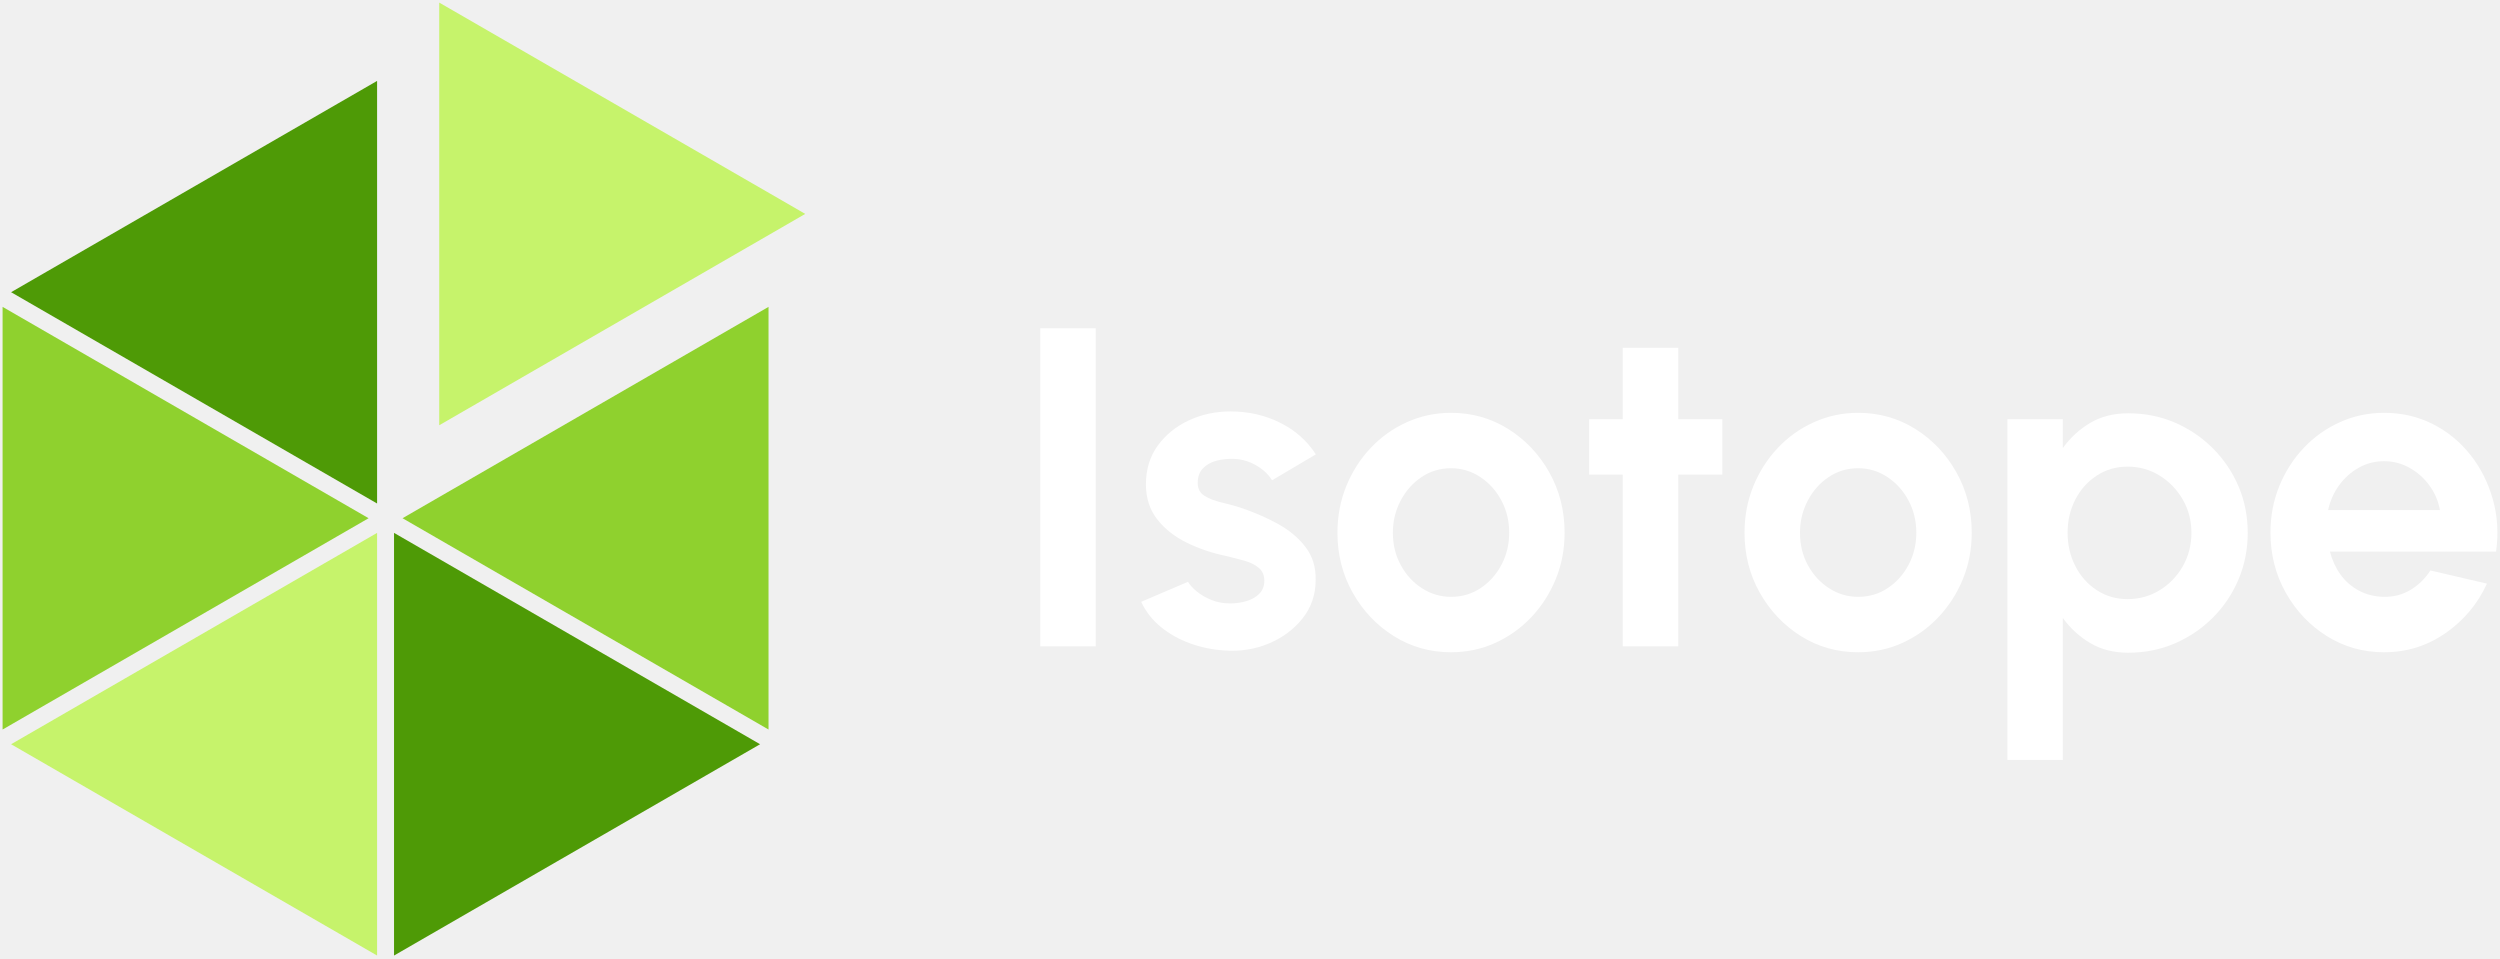
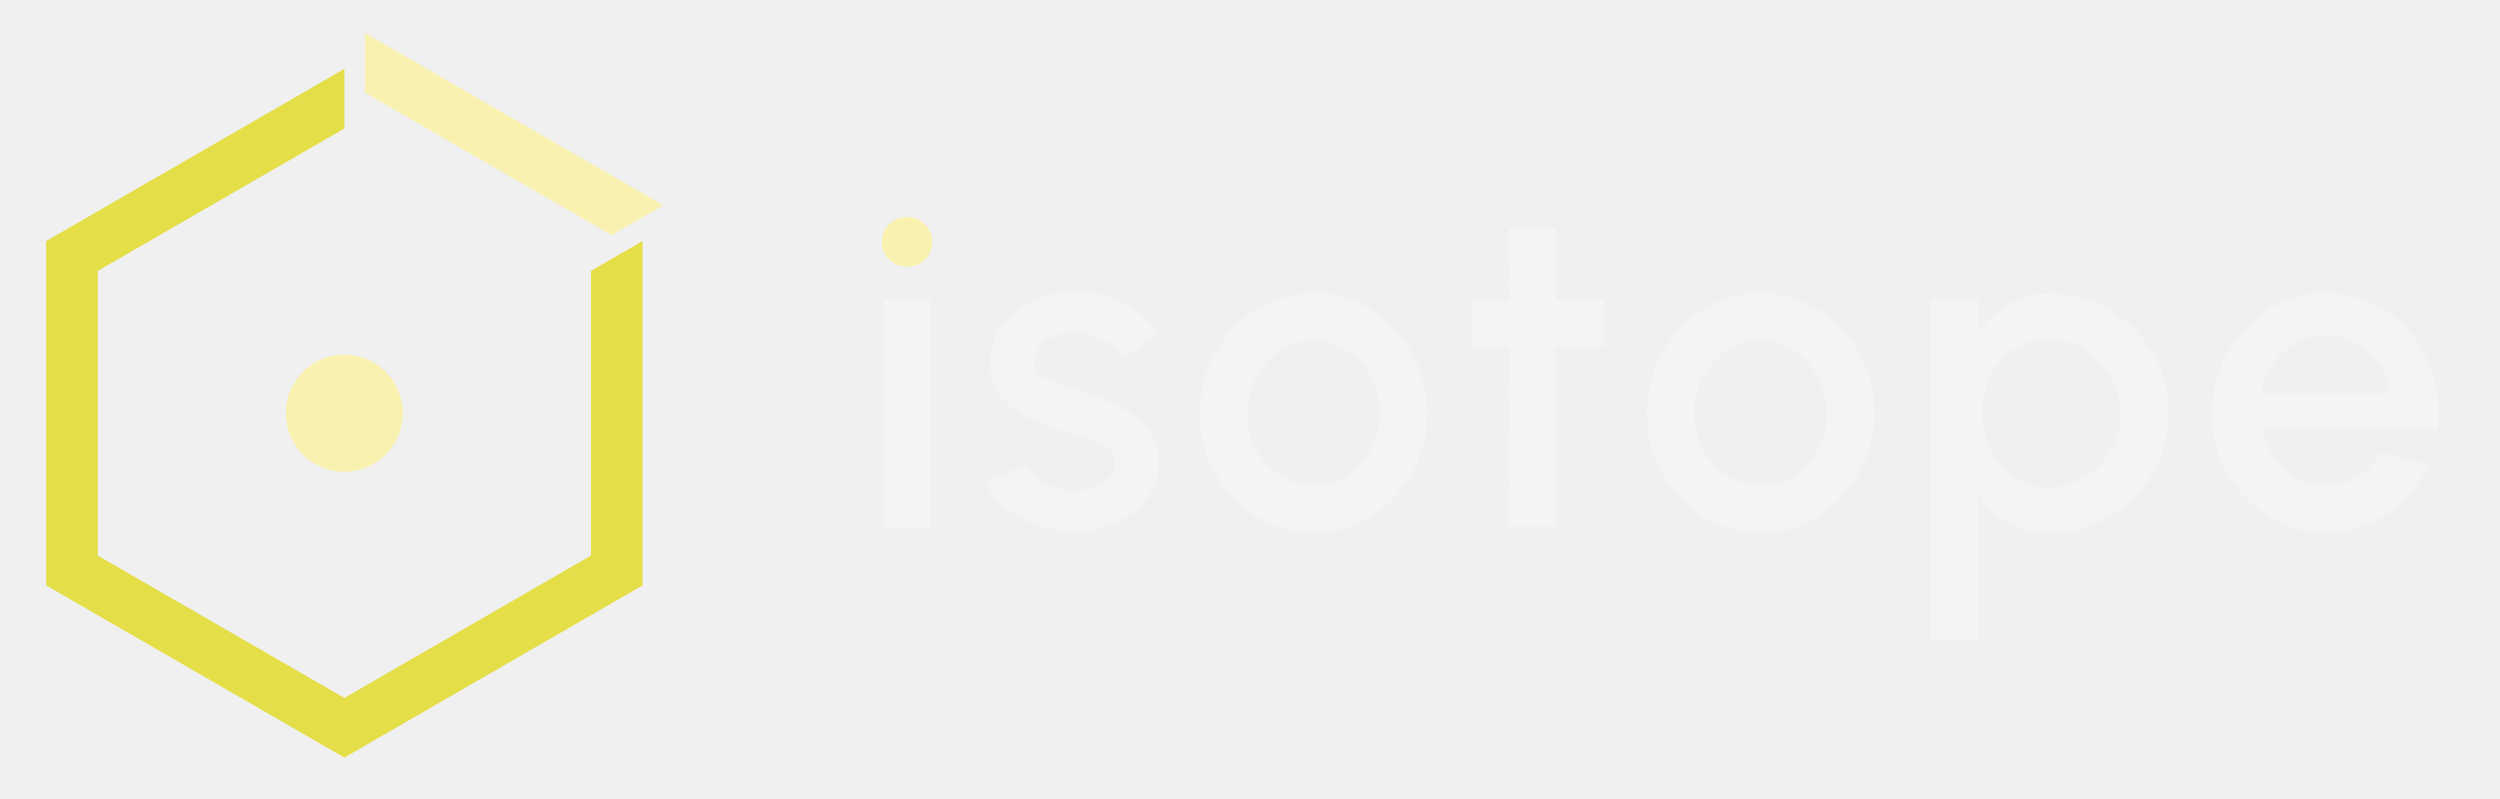
- <svg xmlns="http://www.w3.org/2000/svg" viewBox="0 0 482.71 185">
-   <polygon fill="#C6F36B" points="84.81,82.11 84.81,0.5 155.48,41.3" />
-   <polygon fill="#8FD12E" points="77.72,100.06 148.39,59.25 148.39,140.86" />
-   <polygon fill="#4E9A06" points="76.08,102.89 146.76,143.7 76.08,184.5" />
-   <polygon fill="#C6F36B" points="72.81,102.89 72.81,184.5 2.14,143.7" />
-   <polygon fill="#8FD12E" points="71.17,100.06 0.5,140.86 0.5,59.25" />
-   <polygon fill="#4E9A06" points="72.81,97.22 2.14,56.42 72.81,15.62" />
-   <path fill="#FFFFFF" d="M200.86 124.8V63.39H211.57V124.8Z" />
-   <path fill="#FFFFFF" d="M236.35 125.59Q232.93 125.37 229.75 124.21Q226.57 123.05 224.11 121.03Q221.66 119.01 220.34 116.2L229.38 112.34Q229.9 113.22 231.09 114.21Q232.27 115.19 233.92 115.85Q235.56 116.51 237.54 116.51Q239.2 116.51 240.72 116.05Q242.23 115.59 243.17 114.62Q244.12 113.66 244.12 112.12Q244.12 110.5 243 109.6Q241.88 108.7 240.19 108.24Q238.5 107.78 236.92 107.39Q232.75 106.55 229.18 104.8Q225.6 103.04 223.43 100.26Q221.26 97.47 221.26 93.52Q221.26 89.18 223.56 86.02Q225.87 82.87 229.57 81.16Q233.28 79.44 237.58 79.44Q242.8 79.44 247.16 81.62Q251.53 83.79 254.07 87.73L245.61 92.74Q244.99 91.68 243.9 90.78Q242.8 89.88 241.4 89.29Q239.99 88.7 238.46 88.61Q236.48 88.52 234.86 88.96Q233.24 89.4 232.25 90.45Q231.26 91.51 231.26 93.26Q231.26 94.93 232.58 95.74Q233.89 96.55 235.76 96.99Q237.62 97.43 239.33 97.96Q243.19 99.23 246.59 101.07Q249.99 102.91 252.05 105.59Q254.12 108.26 254.03 111.99Q254.03 116.25 251.48 119.43Q248.94 122.61 244.93 124.27Q240.91 125.94 236.35 125.59Z" />
-   <path fill="#FFFFFF" d="M280.17 125.94Q274.12 125.94 269.14 122.83Q264.16 119.71 261.2 114.47Q258.24 109.23 258.24 102.87Q258.24 98.04 259.95 93.85Q261.66 89.66 264.67 86.48Q267.67 83.3 271.66 81.51Q275.65 79.71 280.17 79.71Q286.22 79.71 291.2 82.82Q296.18 85.94 299.14 91.2Q302.1 96.46 302.1 102.87Q302.1 107.65 300.39 111.82Q298.68 115.98 295.68 119.16Q292.67 122.34 288.7 124.14Q284.73 125.94 280.17 125.94ZM280.17 115.24Q283.37 115.24 285.92 113.53Q288.46 111.82 289.93 109.01Q291.4 106.2 291.4 102.87Q291.4 99.45 289.89 96.62Q288.37 93.79 285.81 92.1Q283.24 90.41 280.17 90.41Q277.01 90.41 274.47 92.12Q271.93 93.83 270.43 96.68Q268.94 99.53 268.94 102.87Q268.94 106.33 270.48 109.14Q272.01 111.95 274.58 113.59Q277.14 115.24 280.17 115.24Z" />
-   <path fill="#FFFFFF" d="M332.55 91.64H324.04V124.8H313.33V91.64H306.84V80.94H313.33V67.16H324.04V80.94H332.55Z" />
-   <path fill="#FFFFFF" d="M358.78 125.94Q352.72 125.94 347.74 122.83Q342.77 119.71 339.8 114.47Q336.84 109.23 336.84 102.87Q336.84 98.04 338.55 93.85Q340.27 89.66 343.27 86.48Q346.27 83.3 350.27 81.51Q354.26 79.71 358.78 79.71Q364.83 79.71 369.81 82.82Q374.79 85.94 377.75 91.2Q380.71 96.46 380.71 102.87Q380.71 107.65 379 111.82Q377.29 115.98 374.28 119.16Q371.28 122.34 367.31 124.14Q363.34 125.94 358.78 125.94ZM358.78 115.24Q361.98 115.24 364.52 113.53Q367.07 111.82 368.54 109.01Q370.01 106.2 370.01 102.87Q370.01 99.45 368.49 96.62Q366.98 93.79 364.41 92.1Q361.85 90.41 358.78 90.41Q355.62 90.41 353.07 92.12Q350.53 93.83 349.04 96.68Q347.55 99.53 347.55 102.87Q347.55 106.33 349.08 109.14Q350.62 111.95 353.18 113.59Q355.75 115.24 358.78 115.24Z" />
-   <path fill="#FFFFFF" d="M398.3 146.73H387.6V80.94H398.3V86.51Q400.45 83.52 403.58 81.66Q406.72 79.8 410.93 79.8Q415.76 79.8 419.92 81.59Q424.09 83.39 427.27 86.57Q430.45 89.75 432.23 93.92Q434 98.09 434 102.87Q434 107.65 432.23 111.86Q430.45 116.07 427.27 119.25Q424.09 122.43 419.92 124.23Q415.76 126.03 410.93 126.03Q406.72 126.03 403.58 124.16Q400.45 122.3 398.3 119.32ZM410.8 90.1Q407.47 90.1 404.83 91.84Q402.2 93.57 400.71 96.46Q399.22 99.36 399.22 102.87Q399.22 106.38 400.71 109.29Q402.2 112.21 404.83 113.94Q407.47 115.68 410.8 115.68Q414.18 115.68 416.98 113.97Q419.79 112.25 421.46 109.34Q423.13 106.42 423.13 102.87Q423.13 99.36 421.46 96.46Q419.79 93.57 417.01 91.84Q414.22 90.1 410.8 90.1Z" />
-   <path fill="#FFFFFF" d="M460.32 125.94Q454.27 125.94 449.29 122.83Q444.31 119.71 441.35 114.45Q438.39 109.18 438.39 102.82Q438.39 98.04 440.1 93.85Q441.81 89.66 444.82 86.48Q447.82 83.3 451.81 81.51Q455.8 79.71 460.32 79.71Q465.45 79.71 469.73 81.88Q474.01 84.05 476.99 87.82Q479.97 91.59 481.33 96.42Q482.69 101.24 481.95 106.51H449.88Q450.5 108.96 451.9 110.92Q453.3 112.87 455.45 114.03Q457.6 115.19 460.32 115.24Q463.13 115.28 465.43 113.9Q467.74 112.52 469.27 110.15L480.19 112.69Q477.52 118.53 472.21 122.23Q466.9 125.94 460.32 125.94ZM449.53 98.48H471.11Q470.63 95.85 469.07 93.72Q467.52 91.59 465.23 90.32Q462.95 89.05 460.32 89.05Q457.69 89.05 455.45 90.3Q453.22 91.55 451.66 93.68Q450.1 95.81 449.53 98.48Z" />
+ <svg xmlns="http://www.w3.org/2000/svg" viewBox="0 0 726 232">
+   <path fill="#e4de48" d="M186.60 70.00L186.60 170.00L100.00 220.00L13.40 170.00L13.40 70.00L100.00 20.00L100.00 37.32L28.40 78.66L28.40 161.34L100.00 202.68L171.60 161.34L171.60 78.66Z" />
+   <path fill="#f9f1af" d="M106.00 9.61L192.60 59.61L177.60 68.27L106.00 26.93Z" />
+   <circle fill="#f9f1af" cx="100.00" cy="120.00" r="17.00" />
+   <path fill="#f9f1af" d="M263.516 77.43Q260.348 77.43 258.236 75.384Q256.124 73.338 256.124 70.236Q256.124 67.2 258.236 65.121Q260.348 63.042 263.45 63.042Q266.486 63.042 268.598 65.121Q270.71 67.2 270.71 70.236Q270.71 73.338 268.631 75.384Q266.552 77.43 263.516 77.43Z" />
+   <path fill="#f4f5f2" d="M256.52 87.0H270.248V153.0H256.52Z" />
+   <path fill="#f4f5f2" d="M310.508 154.254Q305.294 153.924 300.344 152.142Q295.394 150.36 291.665 147.291Q287.936 144.222 286.088 140.064L297.77 135.048Q298.628 136.83 300.773 138.546Q302.918 140.262 305.822 141.351Q308.726 142.44 311.894 142.44Q314.996 142.44 317.669 141.549Q320.342 140.658 322.058 138.81Q323.774 136.962 323.774 134.388Q323.774 131.484 321.827 129.867Q319.88 128.25 316.976 127.392Q314.072 126.534 311.168 125.742Q304.7 124.29 299.321 121.749Q293.942 119.208 290.774 115.215Q287.606 111.222 287.606 105.414Q287.606 99.078 291.038 94.425Q294.47 89.772 300.047 87.264Q305.624 84.756 311.96 84.756Q319.88 84.756 326.48 88.122Q333.08 91.488 336.578 97.362L325.688 103.83Q324.698 101.85 322.718 100.266Q320.738 98.682 318.23 97.725Q315.722 96.768 313.016 96.636Q309.65 96.504 306.779 97.395Q303.908 98.286 302.192 100.2Q300.476 102.114 300.476 105.084Q300.476 107.988 302.522 109.407Q304.568 110.826 307.703 111.684Q310.838 112.542 314.138 113.598Q320.012 115.446 325.16 118.119Q330.308 120.792 333.476 124.686Q336.644 128.58 336.512 134.19Q336.512 140.394 332.783 145.08Q329.054 149.766 323.114 152.208Q317.174 154.65 310.508 154.254Z" />
+   <path fill="#f4f5f2" d="M381.458 154.716Q372.35 154.716 364.859 150.03Q357.368 145.344 352.913 137.457Q348.458 129.57 348.458 120.0Q348.458 112.74 351.032 106.437Q353.606 100.134 358.127 95.349Q362.648 90.564 368.654 87.858Q374.66 85.152 381.458 85.152Q390.566 85.152 398.057 89.838Q405.548 94.524 410.003 102.444Q414.458 110.364 414.458 120.0Q414.458 127.194 411.884 133.464Q409.31 139.734 404.789 144.519Q400.268 149.304 394.295 152.01Q388.322 154.716 381.458 154.716ZM381.458 140.988Q386.936 140.988 391.292 138.084Q395.648 135.18 398.189 130.395Q400.73 125.61 400.73 120.0Q400.73 114.258 398.123 109.44Q395.516 104.622 391.16 101.751Q386.804 98.88 381.458 98.88Q376.046 98.88 371.657 101.784Q367.268 104.688 364.727 109.506Q362.186 114.324 362.186 120.0Q362.186 125.874 364.826 130.626Q367.466 135.378 371.855 138.183Q376.244 140.988 381.458 140.988Z" />
+   <path fill="#f4f5f2" d="M465.806 100.728H451.946L451.88 153.0H438.152L438.218 100.728H427.724V87.0H438.218L438.152 66.276H451.88L451.946 87.0H465.806Z" />
+   <path fill="#f4f5f2" d="M511.28 154.716Q502.172 154.716 494.681 150.03Q487.19 145.344 482.735 137.457Q478.28 129.57 478.28 120.0Q478.28 112.74 480.854 106.437Q483.428 100.134 487.949 95.349Q492.47 90.564 498.476 87.858Q504.482 85.152 511.28 85.152Q520.388 85.152 527.879 89.838Q535.37 94.524 539.825 102.444Q544.28 110.364 544.28 120.0Q544.28 127.194 541.706 133.464Q539.132 139.734 534.611 144.519Q530.09 149.304 524.117 152.01Q518.144 154.716 511.28 154.716ZM511.28 140.988Q516.758 140.988 521.114 138.084Q525.47 135.18 528.011 130.395Q530.552 125.61 530.552 120.0Q530.552 114.258 527.945 109.44Q525.338 104.622 520.982 101.751Q516.626 98.88 511.28 98.88Q505.868 98.88 501.479 101.784Q497.09 104.688 494.549 109.506Q492.008 114.324 492.008 120.0Q492.008 125.874 494.648 130.626Q497.288 135.378 501.677 138.183Q506.066 140.988 511.28 140.988Z" />
+   <path fill="#f4f5f2" d="M574.508 186.0H560.78V87.0H574.508V96.702Q577.808 91.62 582.956 88.452Q588.104 85.284 595.1 85.284Q602.294 85.284 608.597 87.99Q614.9 90.696 619.652 95.481Q624.404 100.266 627.11 106.536Q629.816 112.806 629.816 120.0Q629.816 127.194 627.11 133.53Q624.404 139.866 619.652 144.651Q614.9 149.436 608.597 152.142Q602.294 154.848 595.1 154.848Q588.104 154.848 582.956 151.647Q577.808 148.446 574.508 143.43ZM594.968 98.55Q589.226 98.55 584.87 101.454Q580.514 104.358 578.072 109.209Q575.63 114.06 575.63 120.0Q575.63 125.94 578.072 130.824Q580.514 135.708 584.87 138.612Q589.226 141.516 594.968 141.516Q600.644 141.516 605.396 138.645Q610.148 135.774 612.986 130.89Q615.824 126.006 615.824 120.0Q615.824 114.126 613.019 109.242Q610.214 104.358 605.462 101.454Q600.71 98.55 594.968 98.55Z" />
+   <path fill="#f4f5f2" d="M675.356 154.716Q666.248 154.716 658.757 150.03Q651.266 145.344 646.811 137.457Q642.356 129.57 642.356 120.0Q642.356 112.74 644.93 106.437Q647.504 100.134 652.025 95.349Q656.546 90.564 662.552 87.858Q668.558 85.152 675.356 85.152Q682.946 85.152 689.282 88.287Q695.618 91.422 700.106 96.933Q704.594 102.444 706.706 109.605Q708.818 116.766 707.96 124.818H657.074Q657.932 129.372 660.407 133.035Q662.882 136.698 666.743 138.81Q670.604 140.922 675.356 140.988Q680.372 140.988 684.497 138.48Q688.622 135.972 691.262 131.55L705.188 134.784Q701.228 143.562 693.242 149.139Q685.256 154.716 675.356 154.716ZM656.612 114.324H694.1Q693.44 109.572 690.767 105.711Q688.094 101.85 684.101 99.573Q680.108 97.296 675.356 97.296Q670.67 97.296 666.677 99.54Q662.684 101.784 660.077 105.645Q657.47 109.506 656.612 114.324Z" />
</svg>
